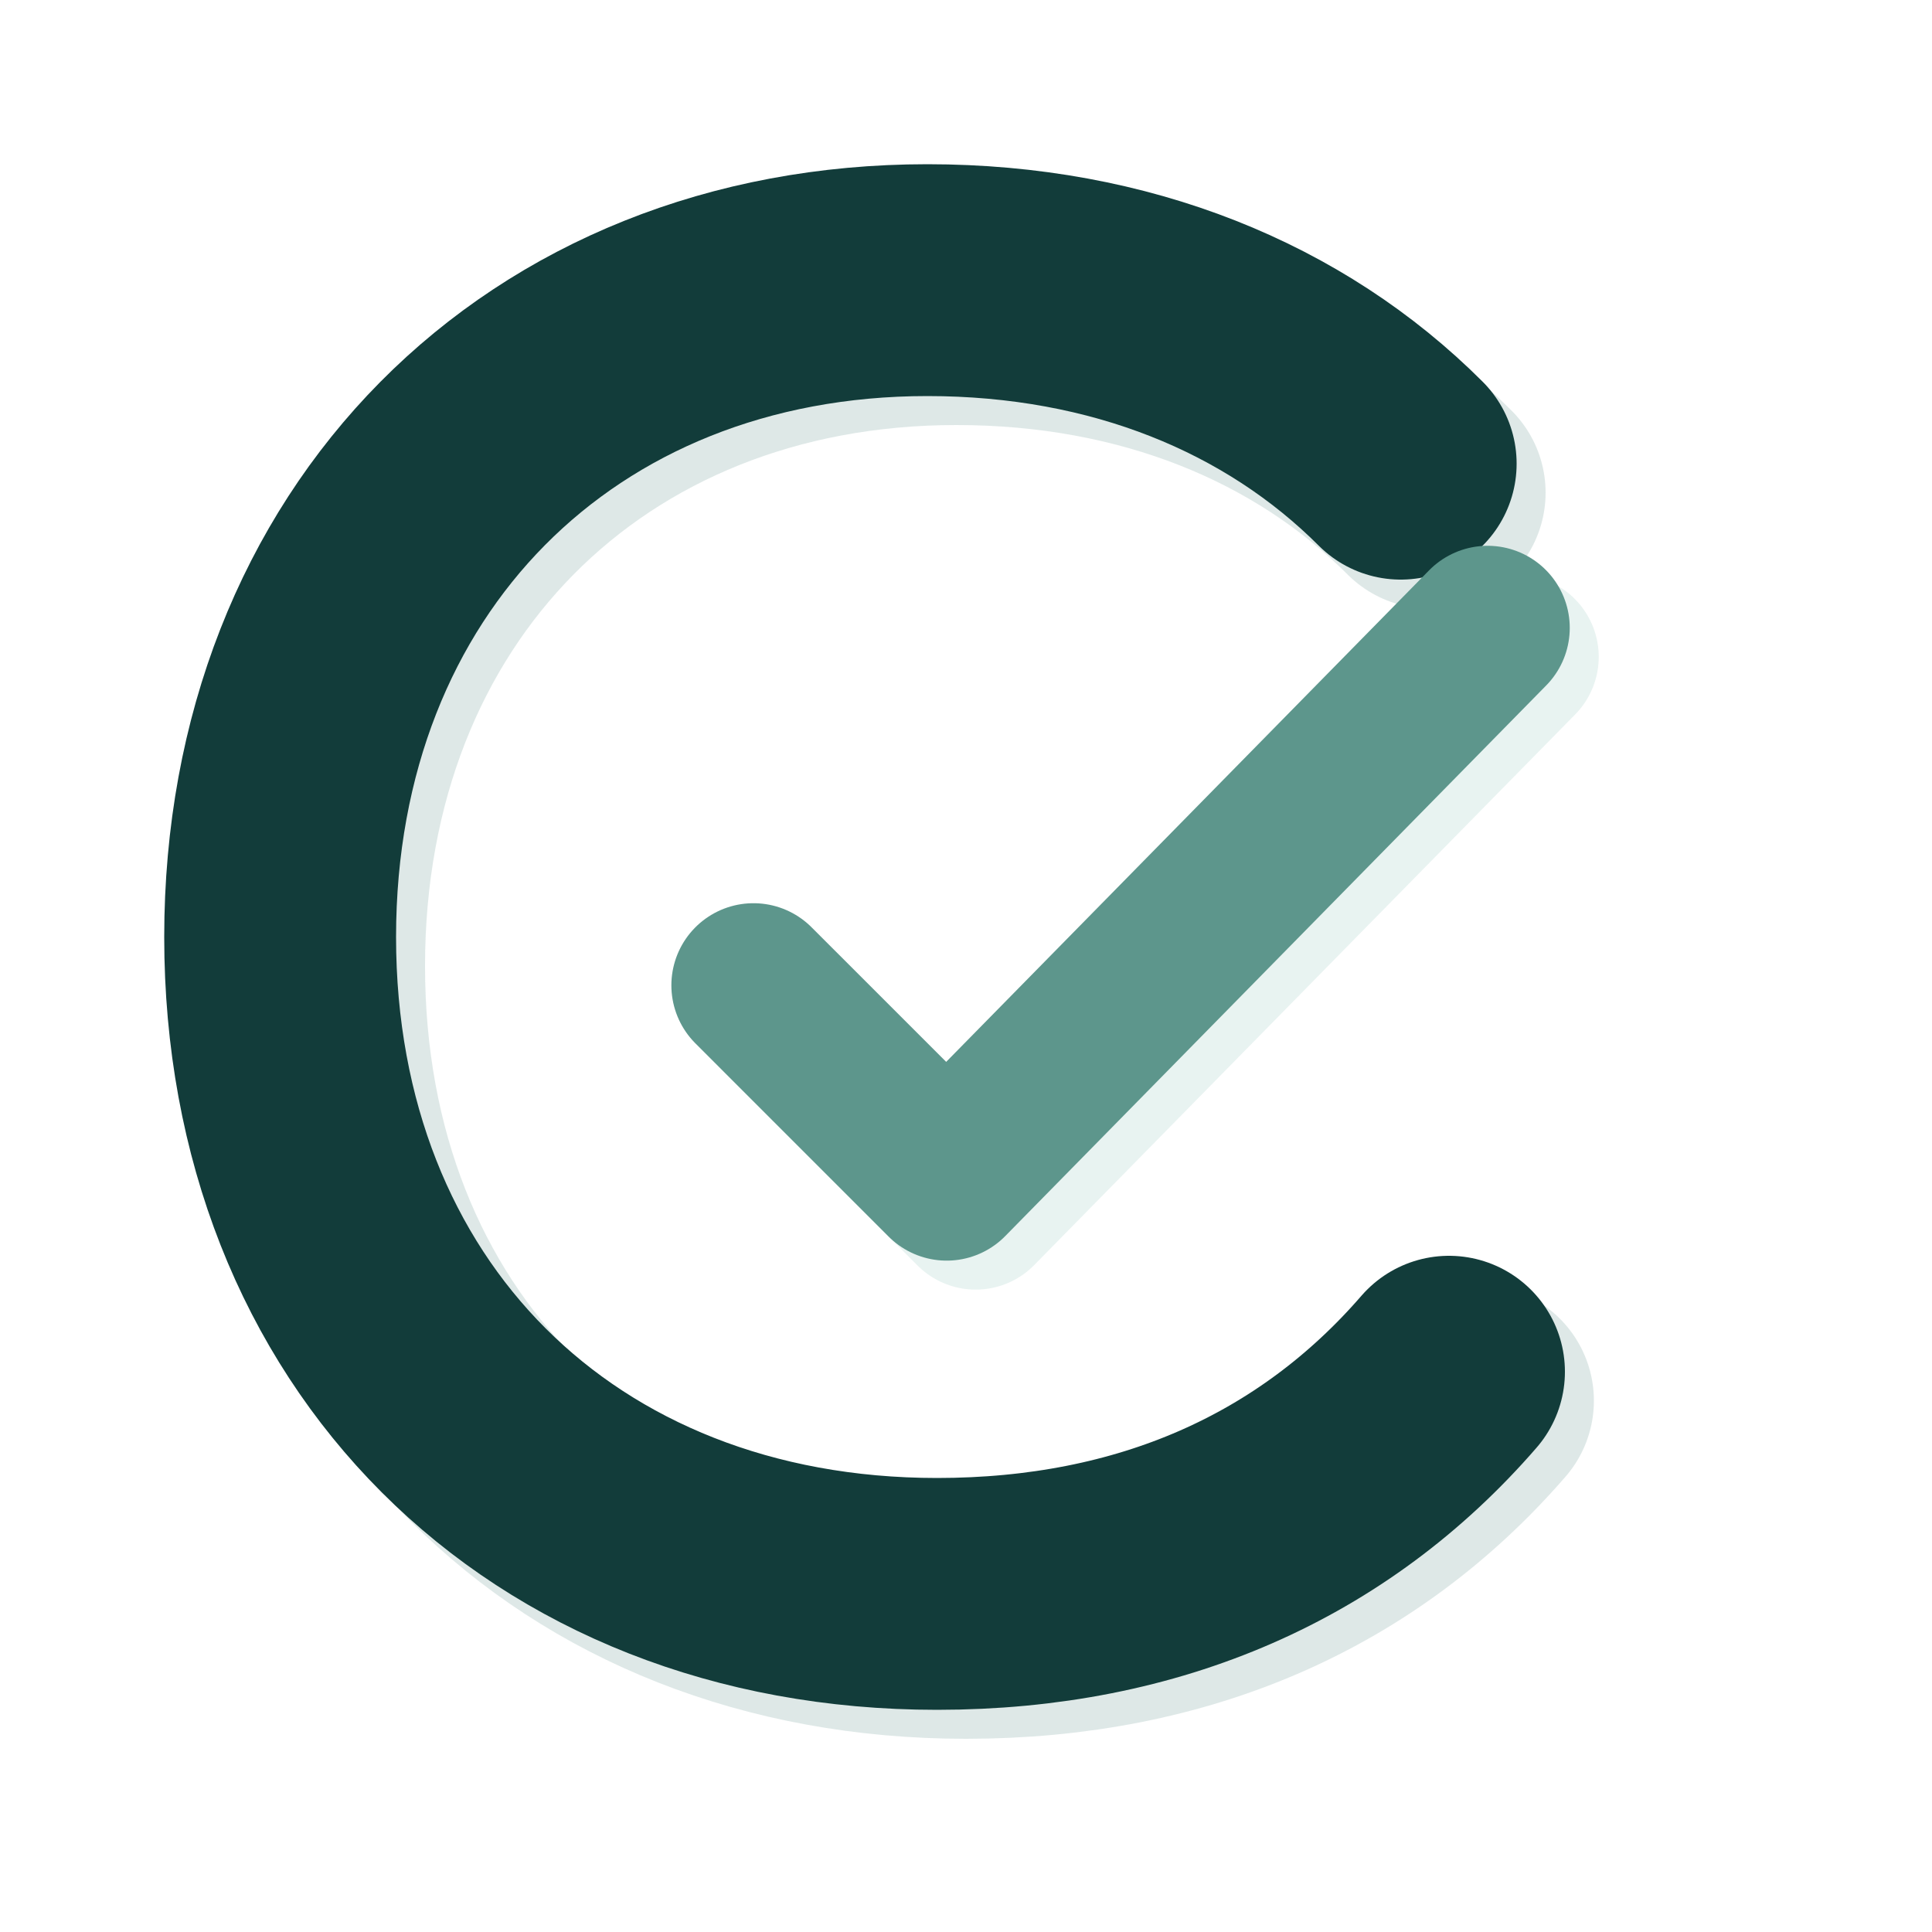
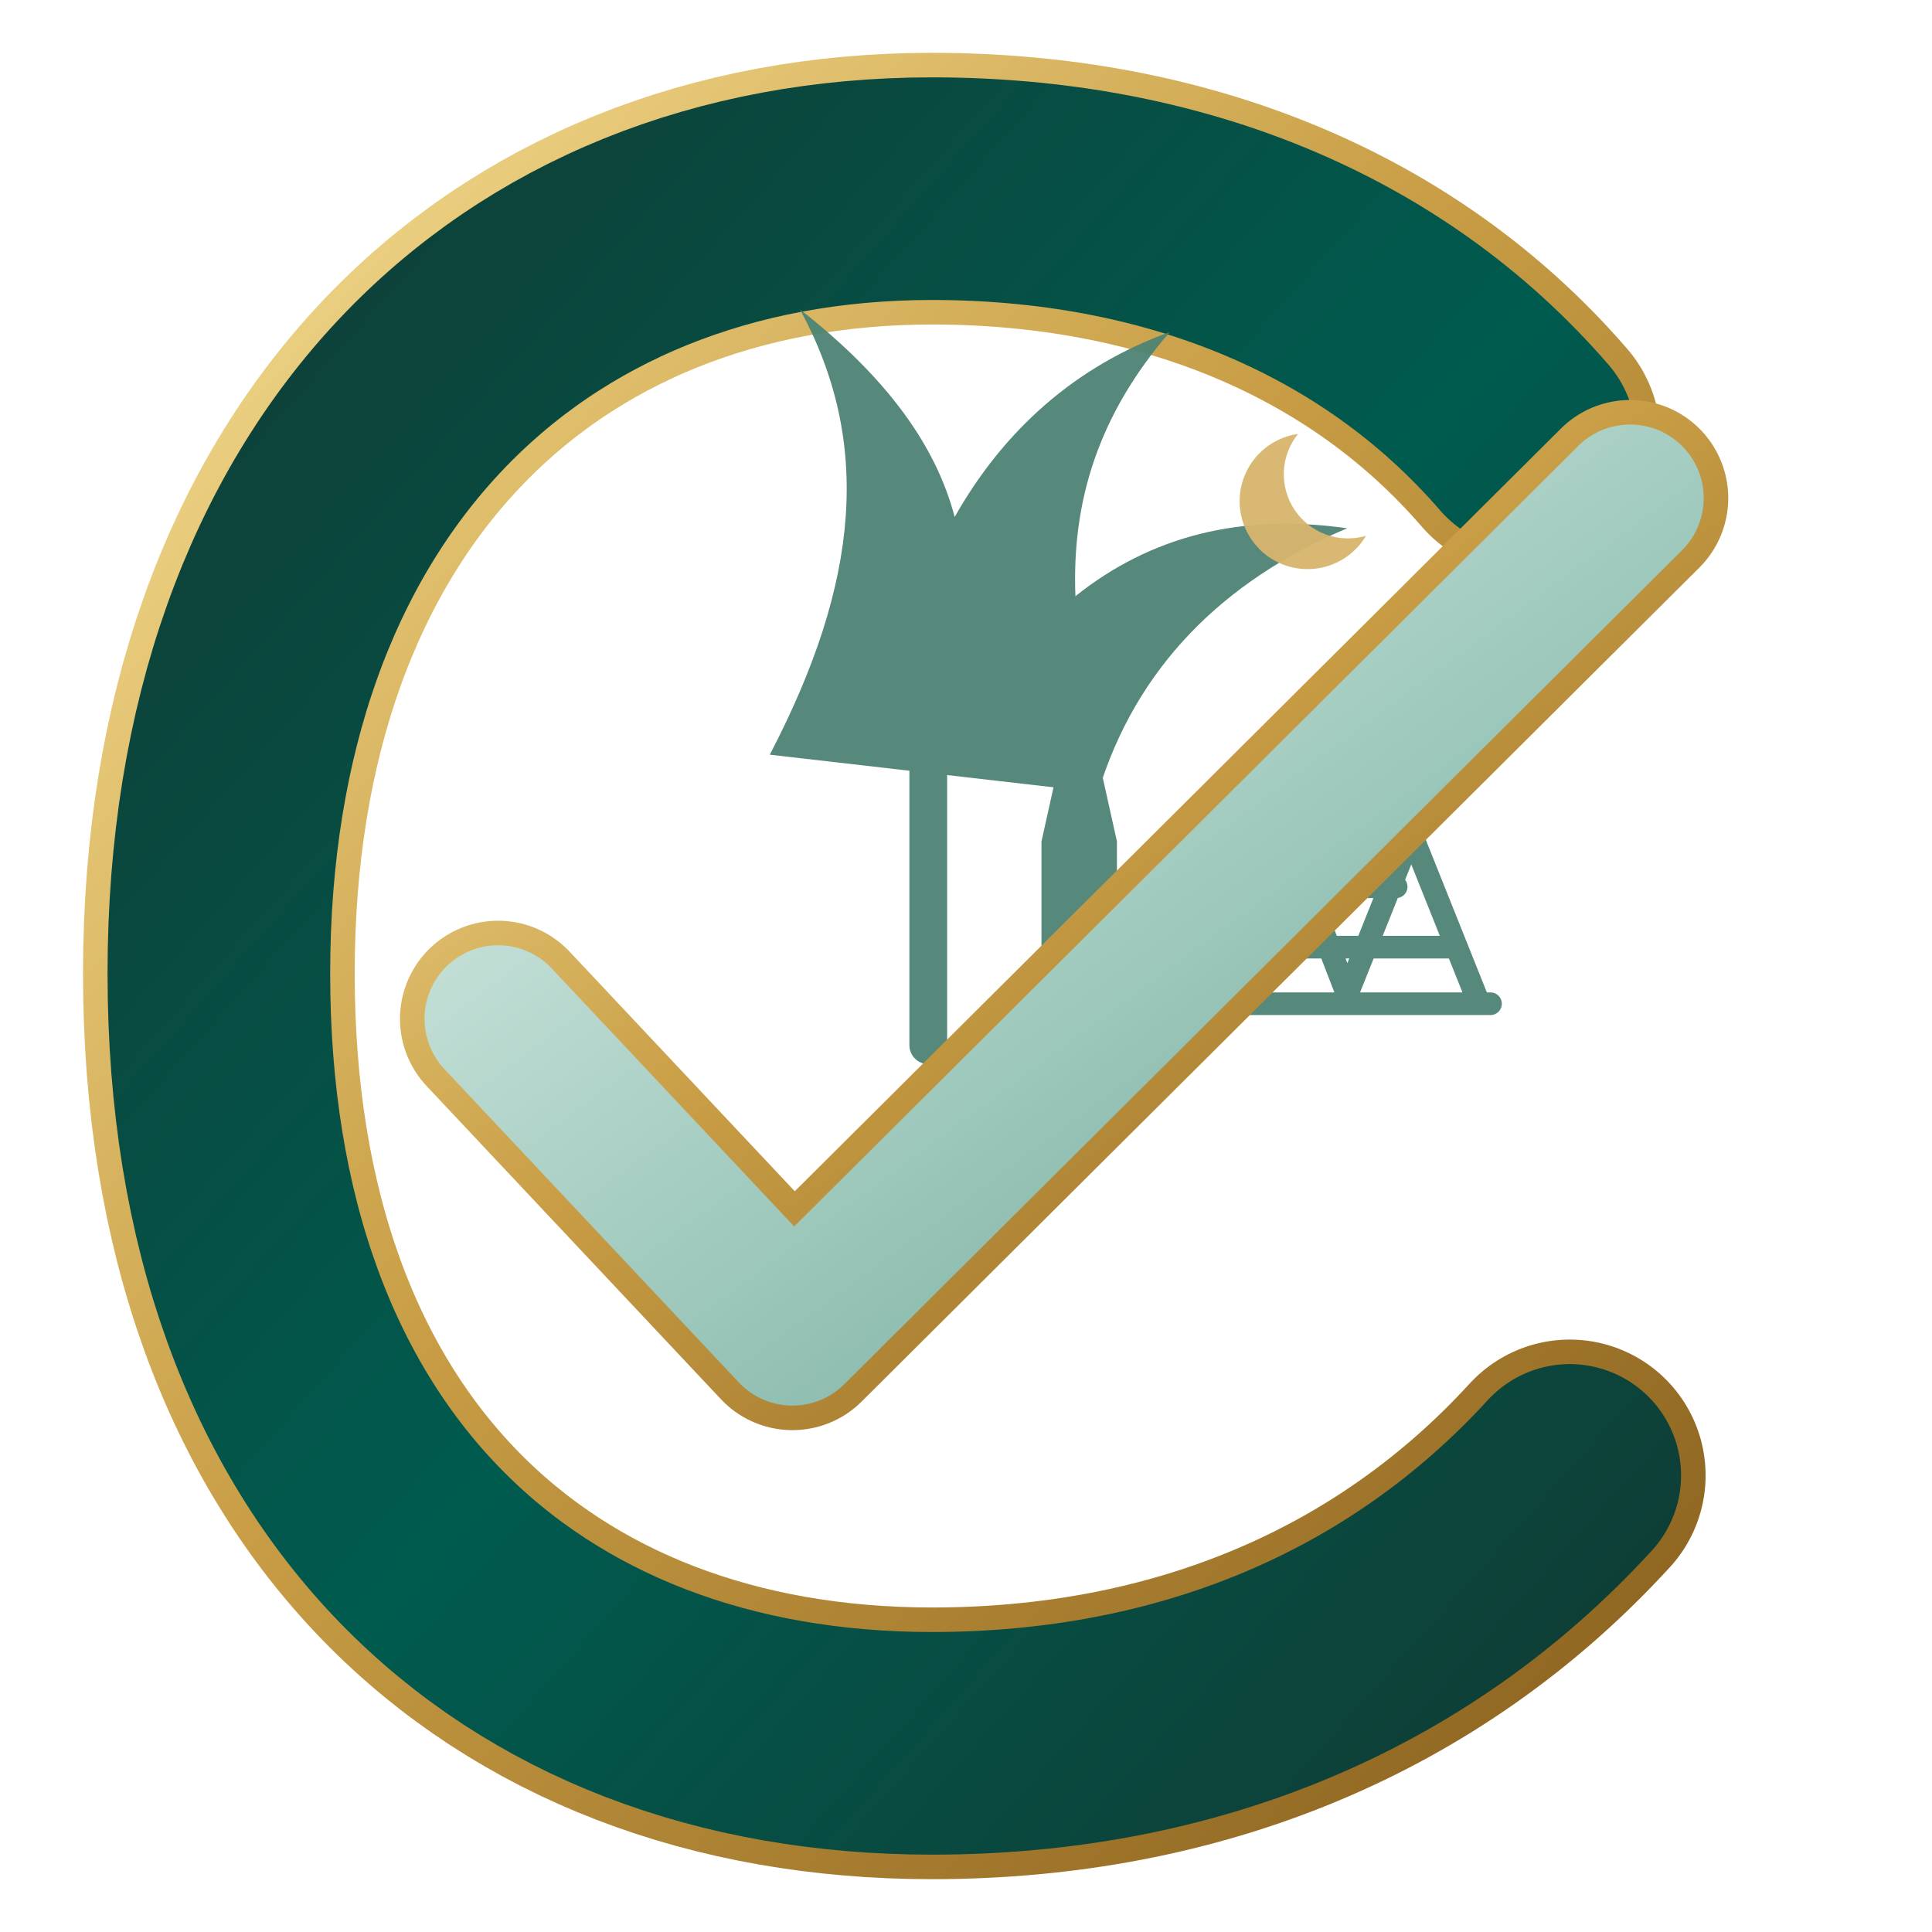
- <svg xmlns="http://www.w3.org/2000/svg" viewBox="0 0 200 200" role="img" aria-labelledby="title desc">
-   <path d="M145 48C133 36 116 29 96 29C57 29 29 57 29 97C29 137 57 165 97 165C119 165 137 157 150 142" fill="none" stroke="#2F6F68" stroke-width="24" stroke-linecap="round" opacity="0.16" transform="translate(3 3)" />
-   <path d="M78 102L98 122L154 65" fill="none" stroke="#8CC2B8" stroke-width="17" stroke-linecap="round" stroke-linejoin="round" opacity="0.20" transform="translate(3 3)" />
-   <path d="M145 48C133 36 116 29 96 29C57 29 29 57 29 97C29 137 57 165 97 165C119 165 137 157 150 142" fill="none" stroke="#123C3A" stroke-width="24" stroke-linecap="round" />
-   <path d="M78 102L98 122L154 65" fill="none" stroke="#5D968C" stroke-width="17" stroke-linecap="round" stroke-linejoin="round" />
+ <svg xmlns="http://www.w3.org/2000/svg" viewBox="0 0 512 512" role="img" aria-labelledby="title desc">
+   <defs>
+     <linearGradient id="gC" x1="0" y1="0" x2="1" y2="1">
+       <stop offset="0" stop-color="#0f3d35" />
+       <stop offset=".52" stop-color="#005b4f" />
+       <stop offset="1" stop-color="#0f3d35" />
+     </linearGradient>
+     <linearGradient id="gCheck" x1="0" y1="0" x2="1" y2="1">
+       <stop offset="0" stop-color="#dff0ea" />
+       <stop offset=".55" stop-color="#9fc9bd" />
+       <stop offset="1" stop-color="#6ba494" />
+     </linearGradient>
+     <linearGradient id="gold" x1="0" y1="0" x2="1" y2="1">
+       <stop offset="0" stop-color="#f1d88b" />
+       <stop offset=".45" stop-color="#c89d45" />
+       <stop offset="1" stop-color="#8f6621" />
+     </linearGradient>
+   </defs>
+   <path d="M404 116C366 72 310 50 247 50 137 50 58 127 58 258c0 132 79 204 189 204 67 0 126-24 169-71" fill="none" stroke="url(#gold)" stroke-width="72" stroke-linecap="round" />
+   <path d="M404 116C366 72 310 50 247 50 137 50 58 127 58 258c0 132 79 204 189 204 67 0 126-24 169-71" fill="none" stroke="url(#gC)" stroke-width="59" stroke-linecap="round" />
+   <g fill="#4e8374" opacity=".95">
+     <path d="M204 200c24-46 27-83 8-118 23 18 36 36 41 55 13-23 32-40 57-49-19 22-26 45-25 70 20-16 44-22 72-18-33 14-56 37-66 70z" />
+     <rect x="241" y="178" width="10" height="104" rx="5" />
+     <path d="M302 266h93M312 251h72M324 235h46" fill="none" stroke="#4e8374" stroke-width="6" stroke-linecap="round" />
+     <path d="M314 266l22-57 22 57M356 266l18-45 18 45" fill="none" stroke="#4e8374" stroke-width="6" />
+     <path d="M276 223h20v56h-20zM286 178l10 45h-20z" />
+   </g>
+   <path d="M132 270l78 83L432 132" fill="none" stroke="url(#gold)" stroke-width="52" stroke-linecap="round" stroke-linejoin="round" />
+   <path d="M132 270l78 83L432 132" fill="none" stroke="url(#gCheck)" stroke-width="39" stroke-linecap="round" stroke-linejoin="round" />
+   <path d="M344 115a18 18 0 1 0 18 27 17 17 0 0 1-18-27z" fill="#d7b56d" opacity=".95" />
</svg>
